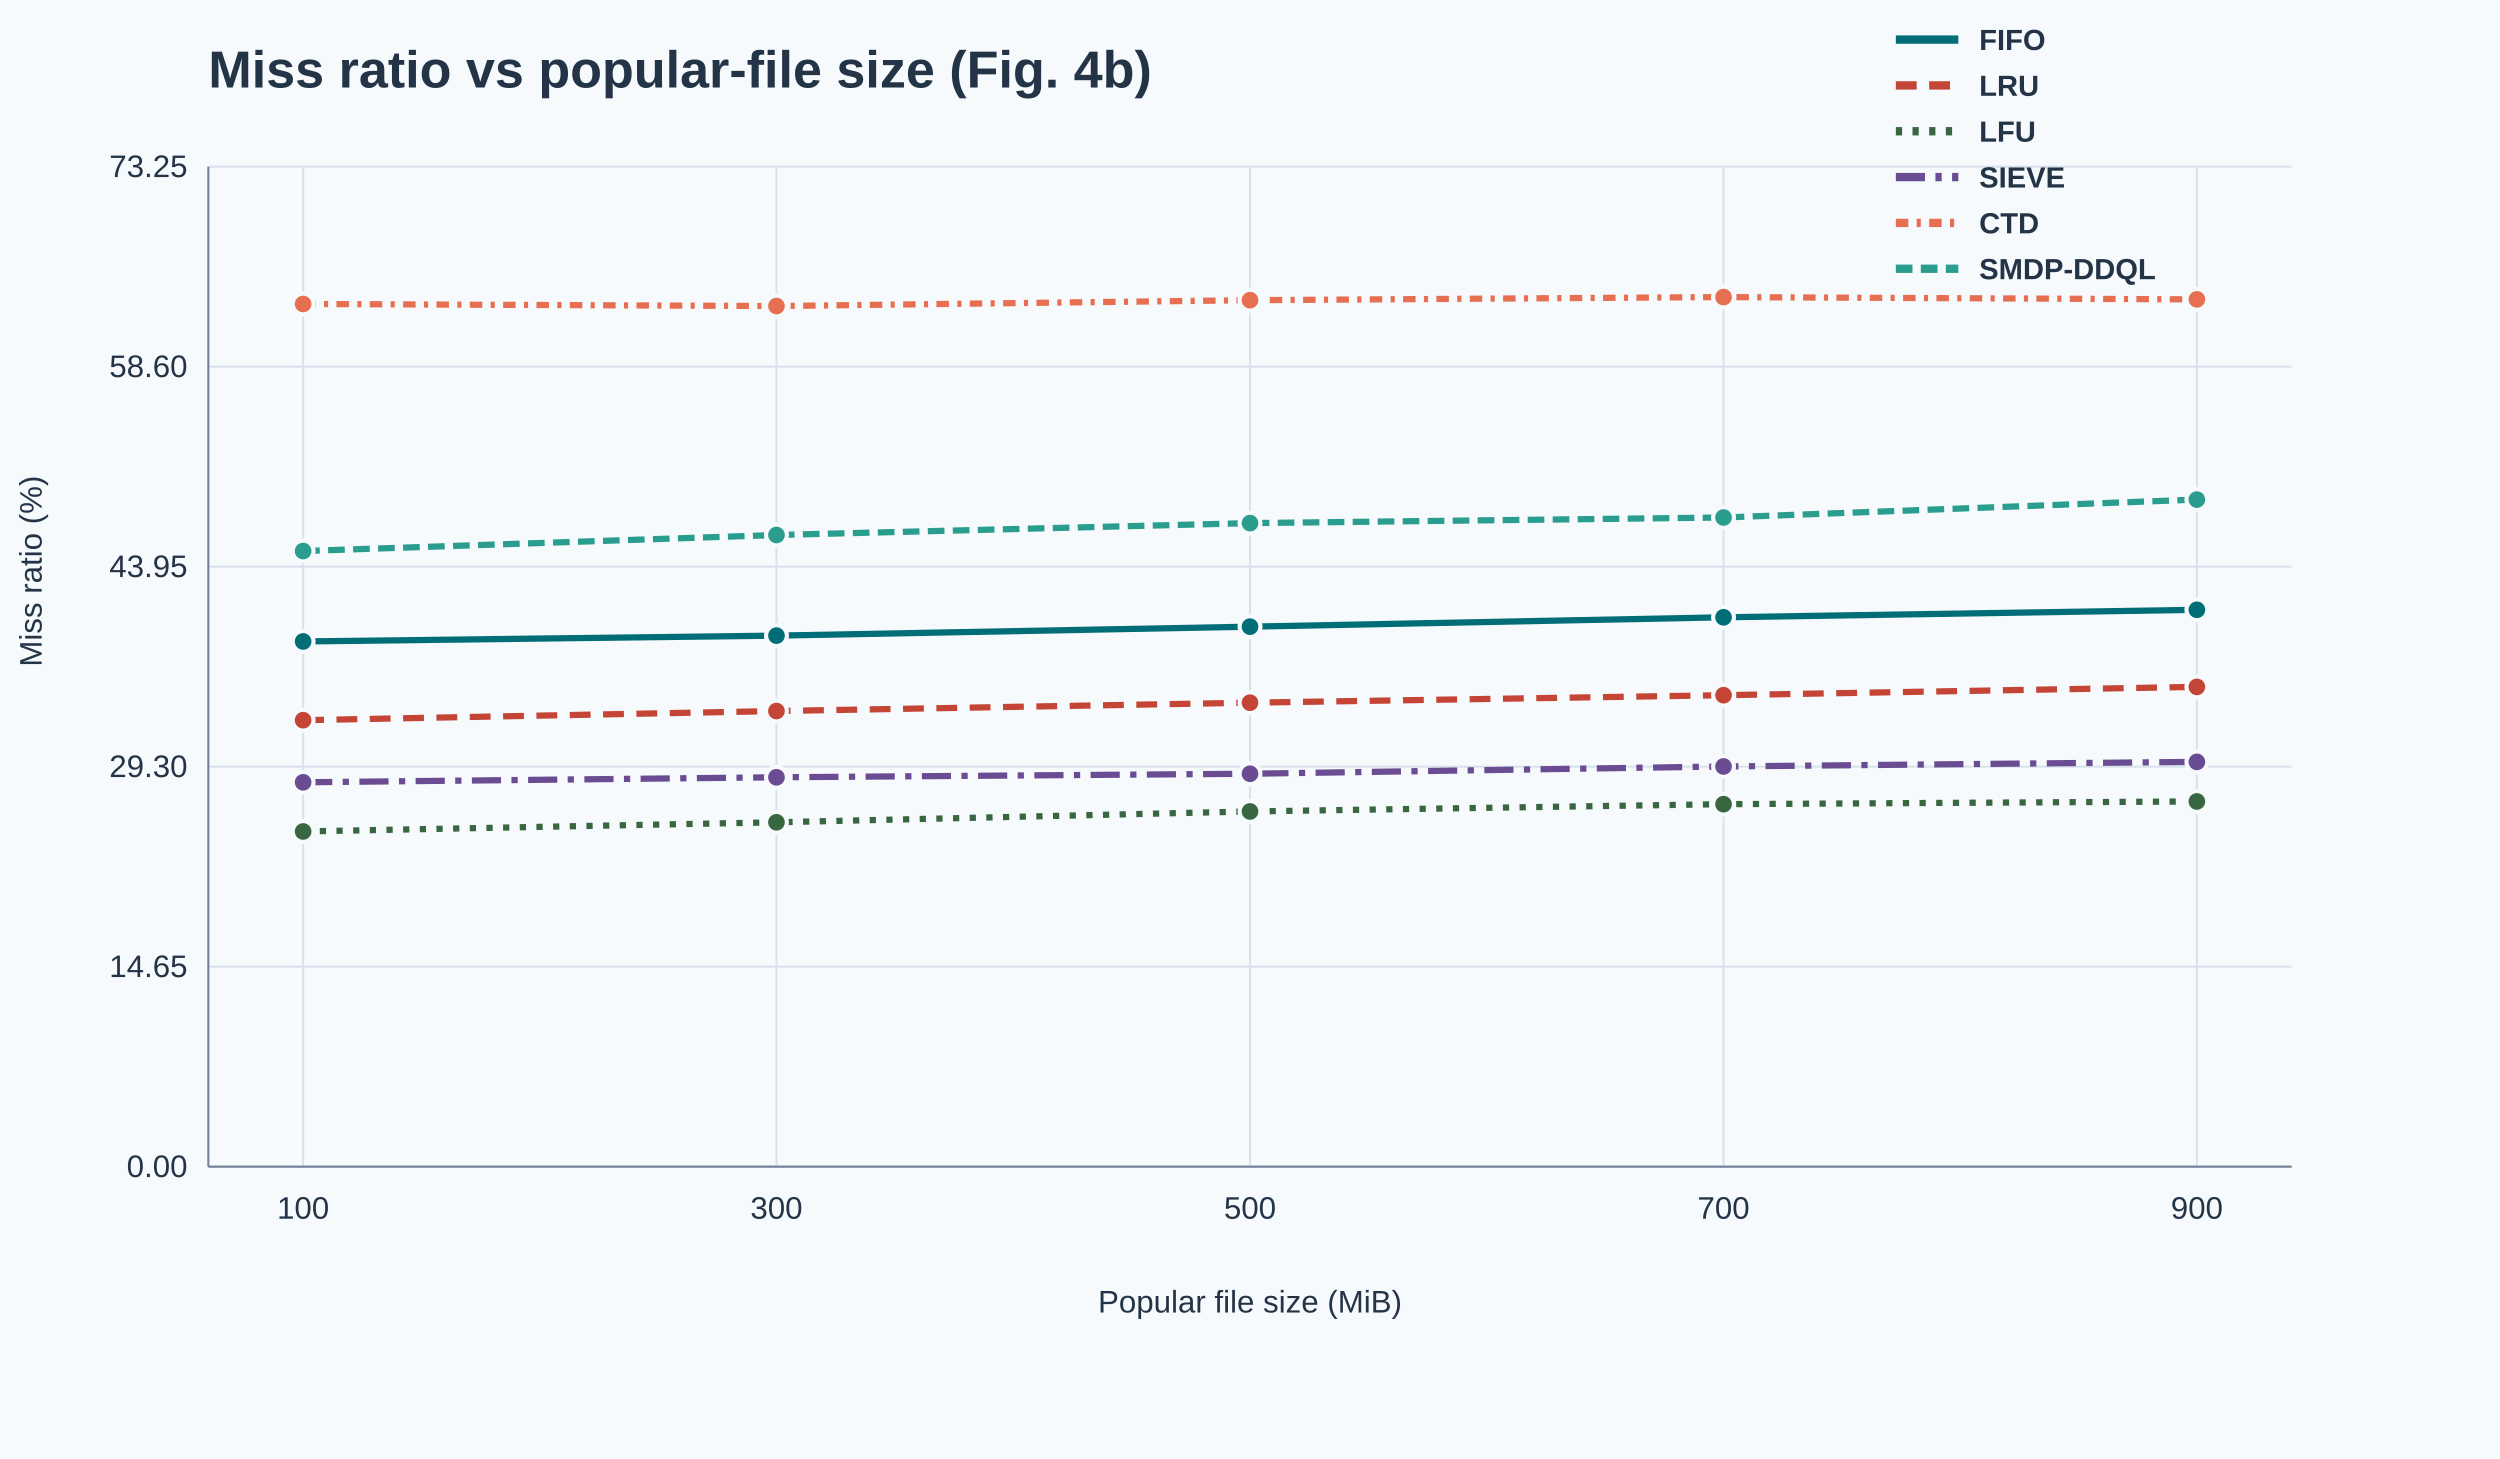
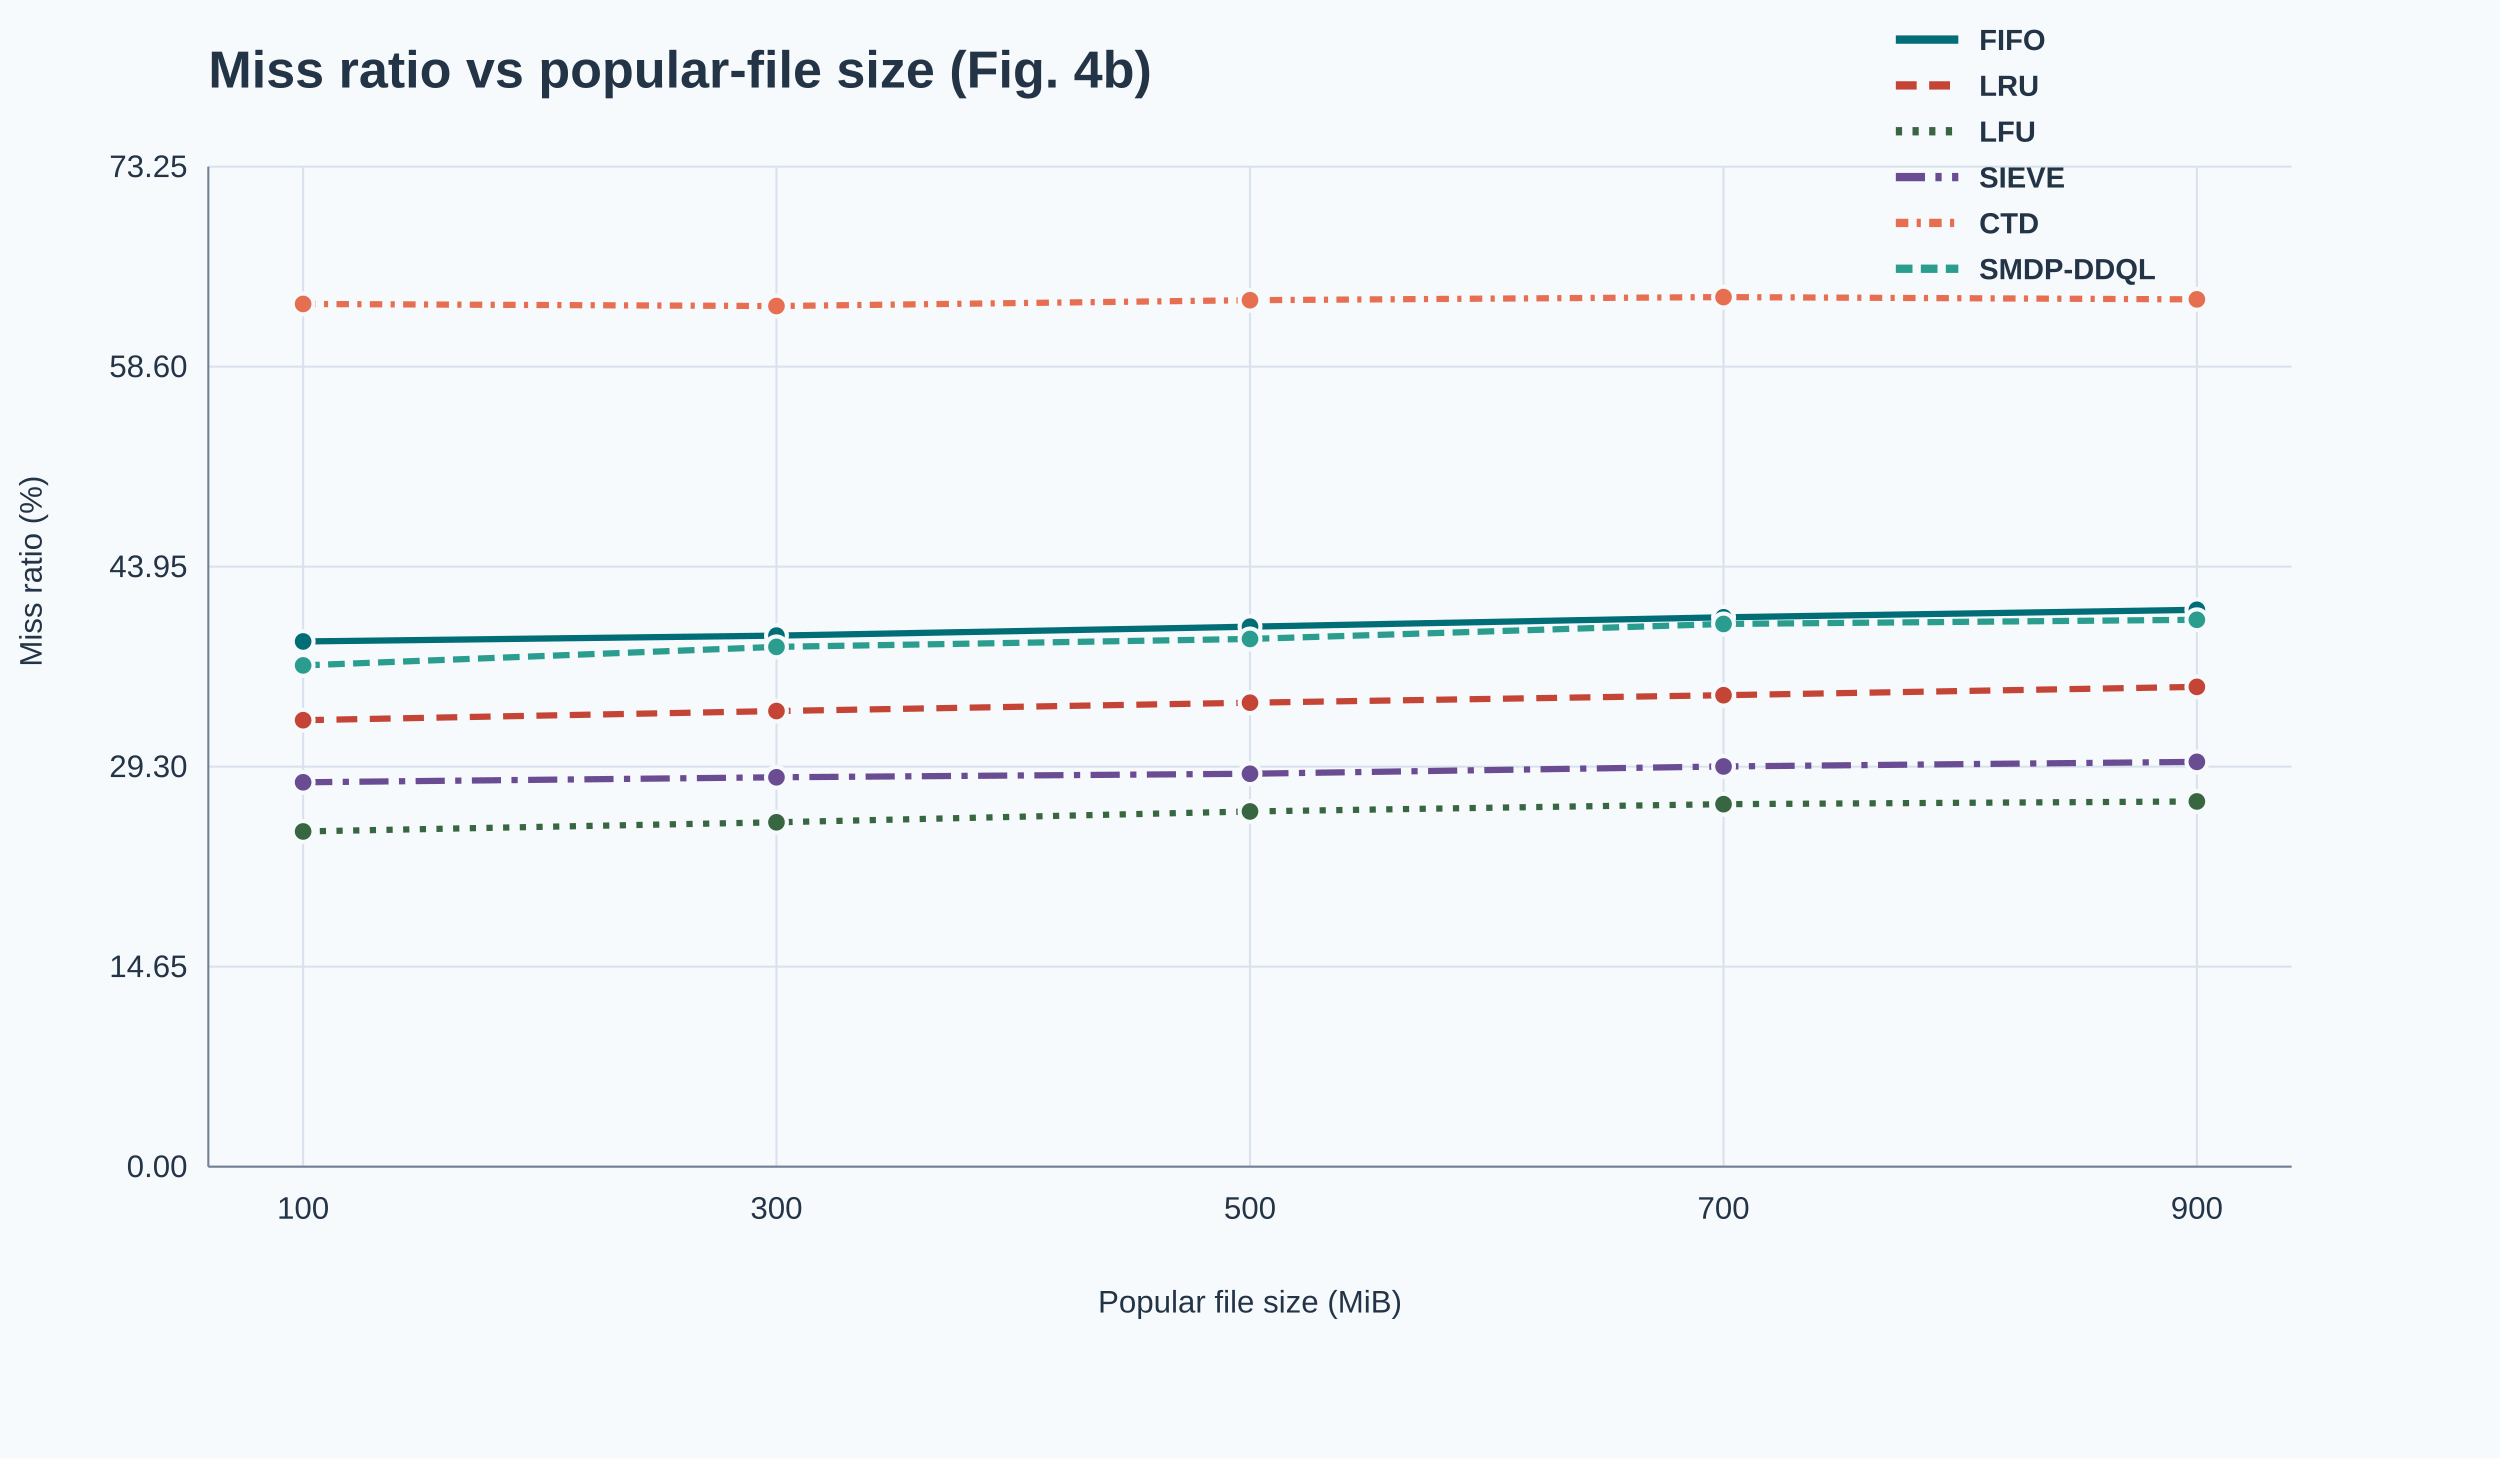
<svg xmlns="http://www.w3.org/2000/svg" width="1200" height="700" viewBox="0 0 1200 700">
  <style>text{font-family:Segoe UI,Arial,sans-serif;fill:#243447}.title{font-size:25px;font-weight:600}.label{font-size:15px}.legend{font-size:14px;font-weight:600}.grid{stroke:#d9e2ec}.axis{stroke:#718096}.line{fill:none;stroke-width:3}.point{stroke:#f7fafc;stroke-width:2}</style>
  <rect width="100%" height="100%" fill="#f7fafc" />
  <text x="100" y="42" class="title">Miss ratio vs popular-file size (Fig. 4b)</text>
  <text x="600" y="630" class="label" text-anchor="middle">Popular file size (MiB)</text>
  <text x="20" y="320" class="label" transform="rotate(-90 20 320)">Miss ratio (%)</text>
  <line x1="100" y1="560" x2="1100" y2="560" class="grid" />
  <text x="90" y="565" class="label" text-anchor="end">0.00</text>
  <line x1="100" y1="464" x2="1100" y2="464" class="grid" />
  <text x="90" y="469" class="label" text-anchor="end">14.65</text>
  <line x1="100" y1="368" x2="1100" y2="368" class="grid" />
  <text x="90" y="373" class="label" text-anchor="end">29.30</text>
  <line x1="100" y1="272" x2="1100" y2="272" class="grid" />
  <text x="90" y="277" class="label" text-anchor="end">43.95</text>
  <line x1="100" y1="176" x2="1100" y2="176" class="grid" />
  <text x="90" y="181" class="label" text-anchor="end">58.60</text>
  <line x1="100" y1="80" x2="1100" y2="80" class="grid" />
  <text x="90" y="85" class="label" text-anchor="end">73.25</text>
  <line x1="145.5" y1="80" x2="145.5" y2="560" class="grid" />
  <text x="145.5" y="585" class="label" text-anchor="middle">100</text>
  <line x1="372.7" y1="80" x2="372.7" y2="560" class="grid" />
  <text x="372.7" y="585" class="label" text-anchor="middle">300</text>
  <line x1="600.0" y1="80" x2="600.0" y2="560" class="grid" />
  <text x="600.0" y="585" class="label" text-anchor="middle">500</text>
  <line x1="827.3" y1="80" x2="827.3" y2="560" class="grid" />
  <text x="827.3" y="585" class="label" text-anchor="middle">700</text>
  <line x1="1054.5" y1="80" x2="1054.5" y2="560" class="grid" />
  <text x="1054.5" y="585" class="label" text-anchor="middle">900</text>
  <polyline points="145.5,307.9 372.7,305.1 600.0,300.8 827.3,296.3 1054.5,292.7" class="line" stroke="#006d77" stroke-dasharray="" />
  <line x1="910" y1="19" x2="940" y2="19" stroke="#006d77" stroke-width="4" stroke-dasharray="" />
  <text x="950" y="24" class="legend">FIFO</text>
  <circle cx="145.5" cy="307.9" r="5" fill="#006d77" class="point" />
  <circle cx="372.7" cy="305.1" r="5" fill="#006d77" class="point" />
  <circle cx="600.0" cy="300.8" r="5" fill="#006d77" class="point" />
  <circle cx="827.3" cy="296.3" r="5" fill="#006d77" class="point" />
  <circle cx="1054.5" cy="292.7" r="5" fill="#006d77" class="point" />
  <polyline points="145.5,345.7 372.7,341.3 600.0,337.3 827.3,333.7 1054.5,329.7" class="line" stroke="#c44536" stroke-dasharray="10 6" />
  <line x1="910" y1="41" x2="940" y2="41" stroke="#c44536" stroke-width="4" stroke-dasharray="10 6" />
  <text x="950" y="46" class="legend">LRU</text>
  <circle cx="145.5" cy="345.7" r="5" fill="#c44536" class="point" />
  <circle cx="372.7" cy="341.3" r="5" fill="#c44536" class="point" />
  <circle cx="600.0" cy="337.3" r="5" fill="#c44536" class="point" />
  <circle cx="827.3" cy="333.7" r="5" fill="#c44536" class="point" />
  <circle cx="1054.5" cy="329.7" r="5" fill="#c44536" class="point" />
  <polyline points="145.5,399.1 372.7,394.7 600.0,389.5 827.3,386.0 1054.5,384.7" class="line" stroke="#386641" stroke-dasharray="3 5" />
  <line x1="910" y1="63" x2="940" y2="63" stroke="#386641" stroke-width="4" stroke-dasharray="3 5" />
  <text x="950" y="68" class="legend">LFU</text>
  <circle cx="145.5" cy="399.1" r="5" fill="#386641" class="point" />
  <circle cx="372.7" cy="394.7" r="5" fill="#386641" class="point" />
  <circle cx="600.0" cy="389.5" r="5" fill="#386641" class="point" />
  <circle cx="827.3" cy="386.0" r="5" fill="#386641" class="point" />
  <circle cx="1054.5" cy="384.7" r="5" fill="#386641" class="point" />
  <polyline points="145.5,375.5 372.7,373.1 600.0,371.4 827.3,367.9 1054.5,365.7" class="line" stroke="#6a4c93" stroke-dasharray="14 5 3 5" />
  <line x1="910" y1="85" x2="940" y2="85" stroke="#6a4c93" stroke-width="4" stroke-dasharray="14 5 3 5" />
  <text x="950" y="90" class="legend">SIEVE</text>
  <circle cx="145.5" cy="375.5" r="5" fill="#6a4c93" class="point" />
  <circle cx="372.7" cy="373.1" r="5" fill="#6a4c93" class="point" />
  <circle cx="600.0" cy="371.4" r="5" fill="#6a4c93" class="point" />
  <circle cx="827.3" cy="367.9" r="5" fill="#6a4c93" class="point" />
  <circle cx="1054.5" cy="365.7" r="5" fill="#6a4c93" class="point" />
  <polyline points="145.5,145.9 372.7,146.9 600.0,144.1 827.3,142.6 1054.5,143.7" class="line" stroke="#e76f51" stroke-dasharray="6 4 2 4" />
  <line x1="910" y1="107" x2="940" y2="107" stroke="#e76f51" stroke-width="4" stroke-dasharray="6 4 2 4" />
  <text x="950" y="112" class="legend">CTD</text>
  <circle cx="145.5" cy="145.9" r="5" fill="#e76f51" class="point" />
  <circle cx="372.7" cy="146.9" r="5" fill="#e76f51" class="point" />
  <circle cx="600.0" cy="144.1" r="5" fill="#e76f51" class="point" />
  <circle cx="827.3" cy="142.6" r="5" fill="#e76f51" class="point" />
  <circle cx="1054.5" cy="143.7" r="5" fill="#e76f51" class="point" />
-   <polyline points="145.5,264.5 372.7,256.8 600.0,251.1 827.3,248.4 1054.5,239.8" class="line" stroke="#2a9d8f" stroke-dasharray="8 4" />
+   <polyline points="145.5,319.4 372.7,310.5 600.0,306.7 827.3,299.5 1054.5,297.5" class="line" stroke="#2a9d8f" stroke-dasharray="8 4" />
  <line x1="910" y1="129" x2="940" y2="129" stroke="#2a9d8f" stroke-width="4" stroke-dasharray="8 4" />
  <text x="950" y="134" class="legend">SMDP-DDQL</text>
-   <circle cx="145.5" cy="264.5" r="5" fill="#2a9d8f" class="point" />
-   <circle cx="372.7" cy="256.8" r="5" fill="#2a9d8f" class="point" />
-   <circle cx="600.0" cy="251.1" r="5" fill="#2a9d8f" class="point" />
-   <circle cx="827.3" cy="248.4" r="5" fill="#2a9d8f" class="point" />
-   <circle cx="1054.5" cy="239.8" r="5" fill="#2a9d8f" class="point" />
+   <circle cx="145.5" cy="319.4" r="5" fill="#2a9d8f" class="point" />
+   <circle cx="372.7" cy="310.5" r="5" fill="#2a9d8f" class="point" />
+   <circle cx="600.0" cy="306.7" r="5" fill="#2a9d8f" class="point" />
+   <circle cx="827.3" cy="299.5" r="5" fill="#2a9d8f" class="point" />
+   <circle cx="1054.5" cy="297.5" r="5" fill="#2a9d8f" class="point" />
  <line x1="100" y1="80" x2="100" y2="560" class="axis" />
  <line x1="100" y1="560" x2="1100" y2="560" class="axis" />
</svg>
